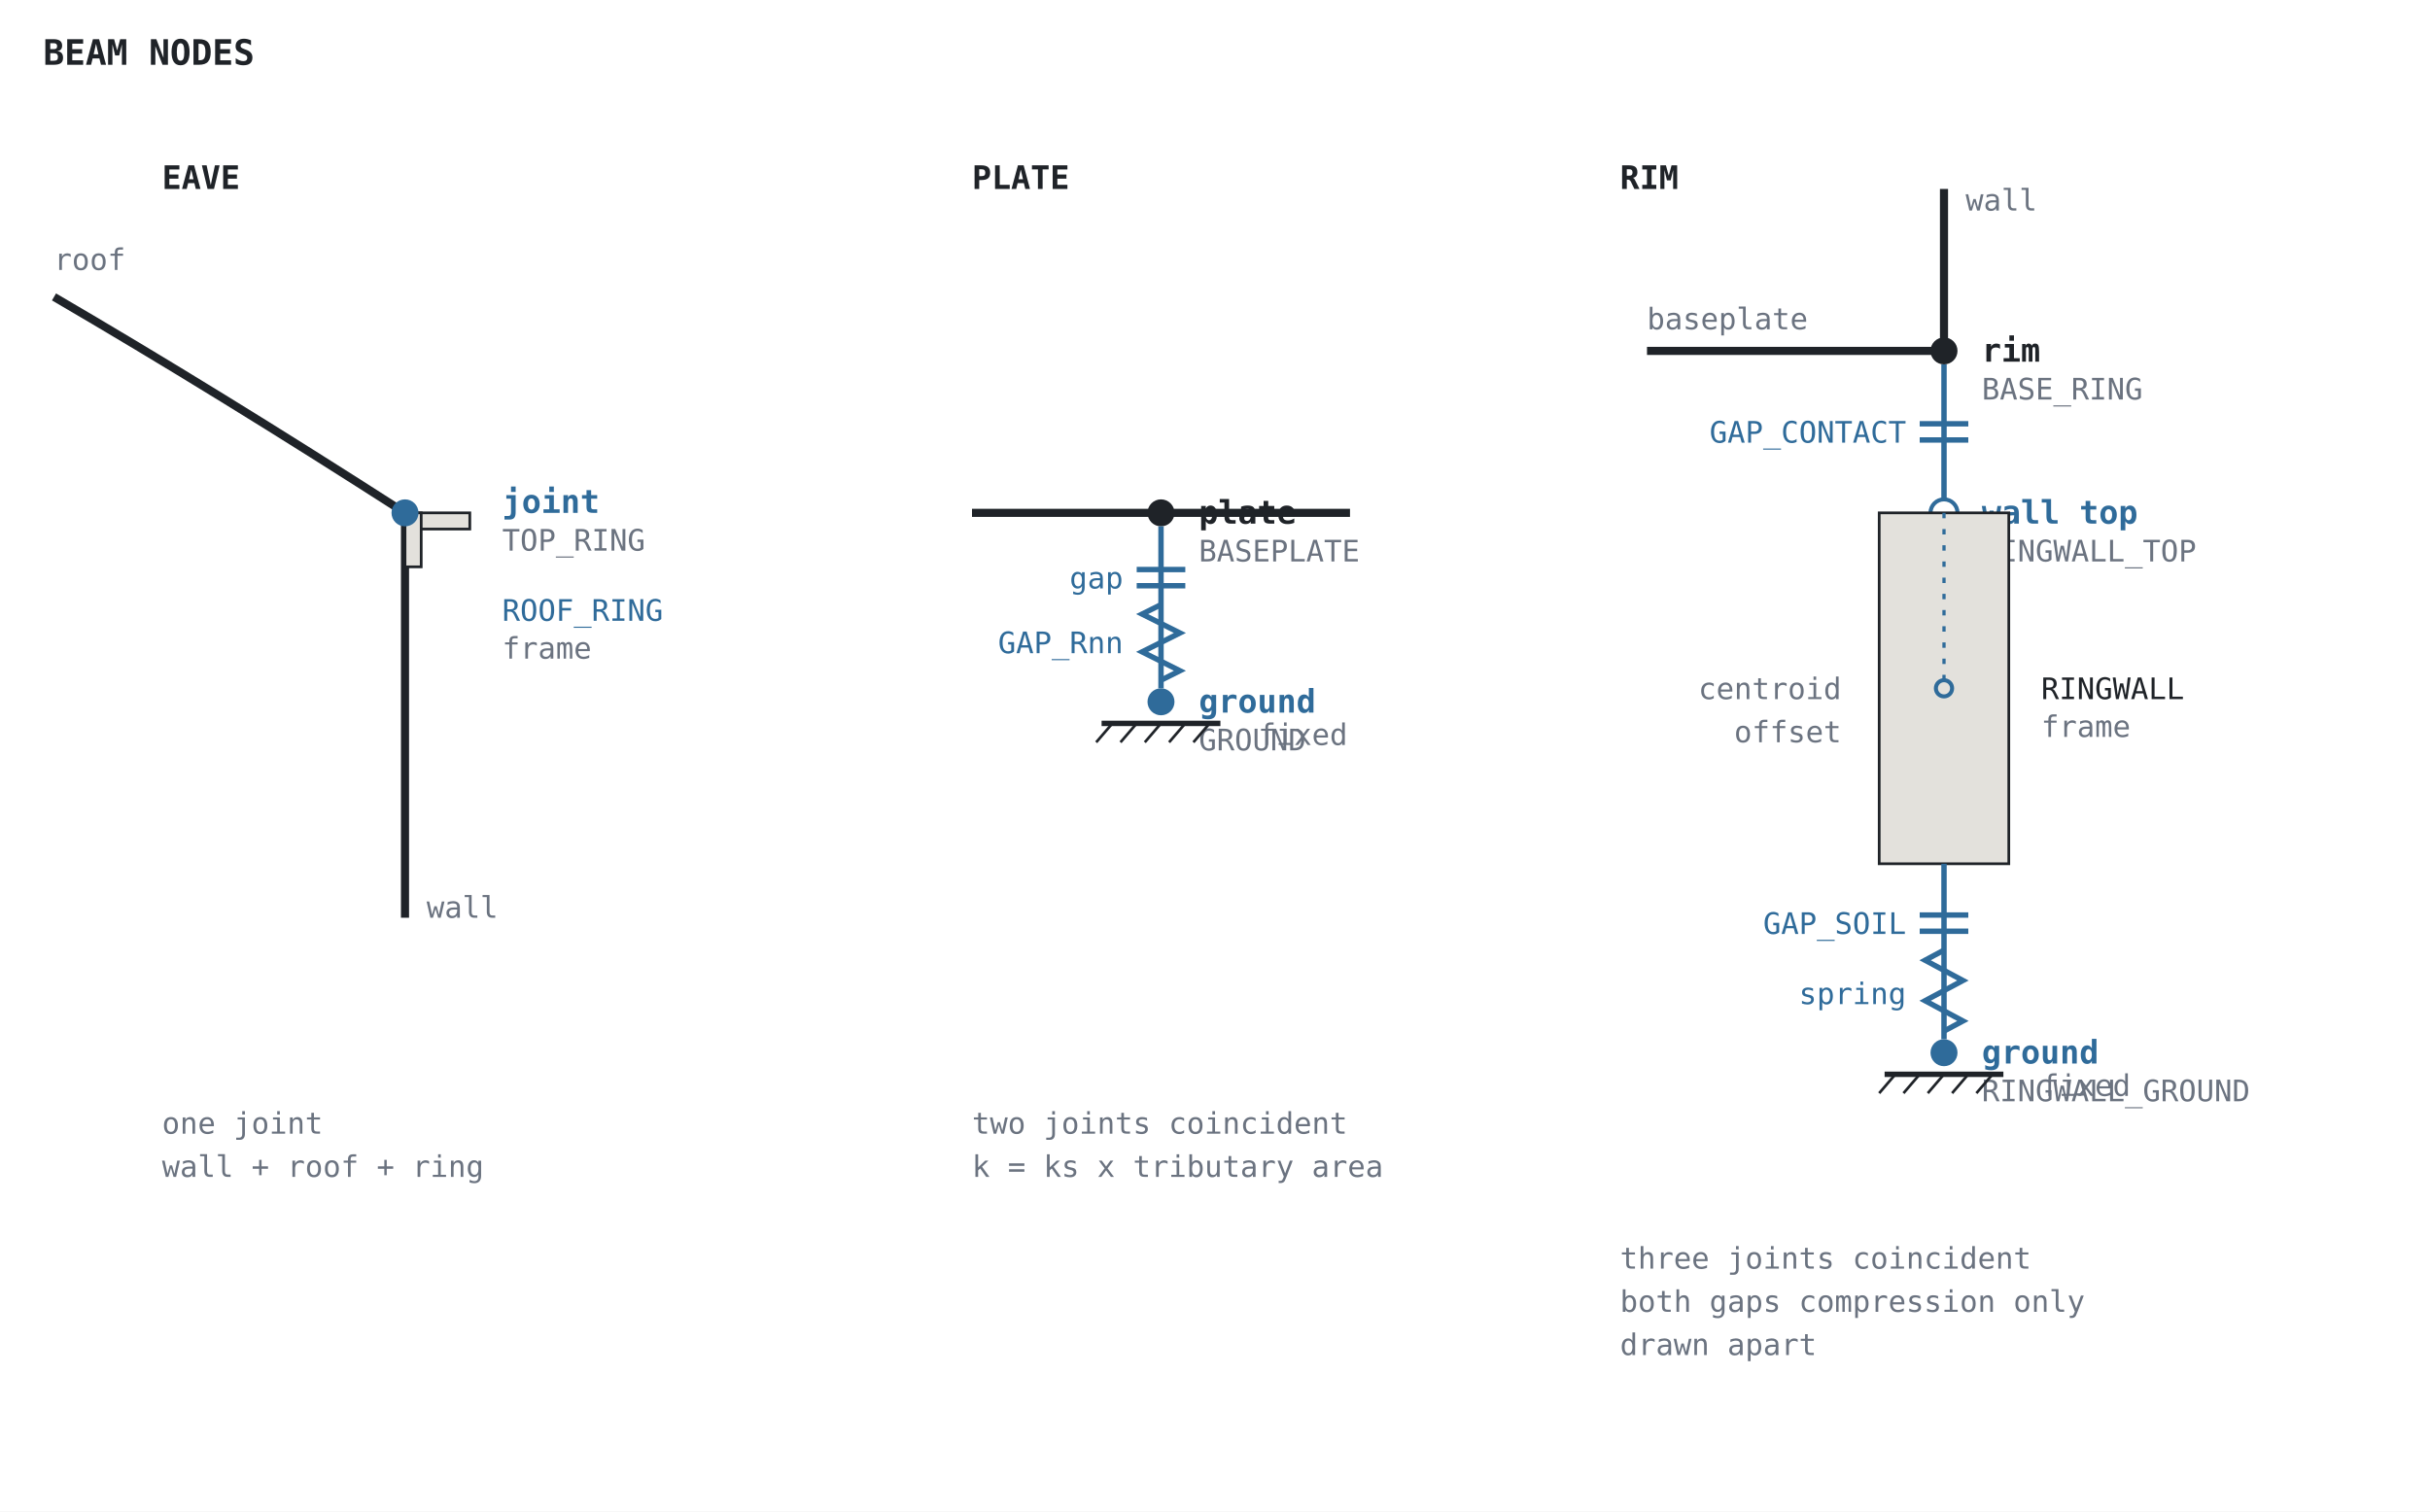
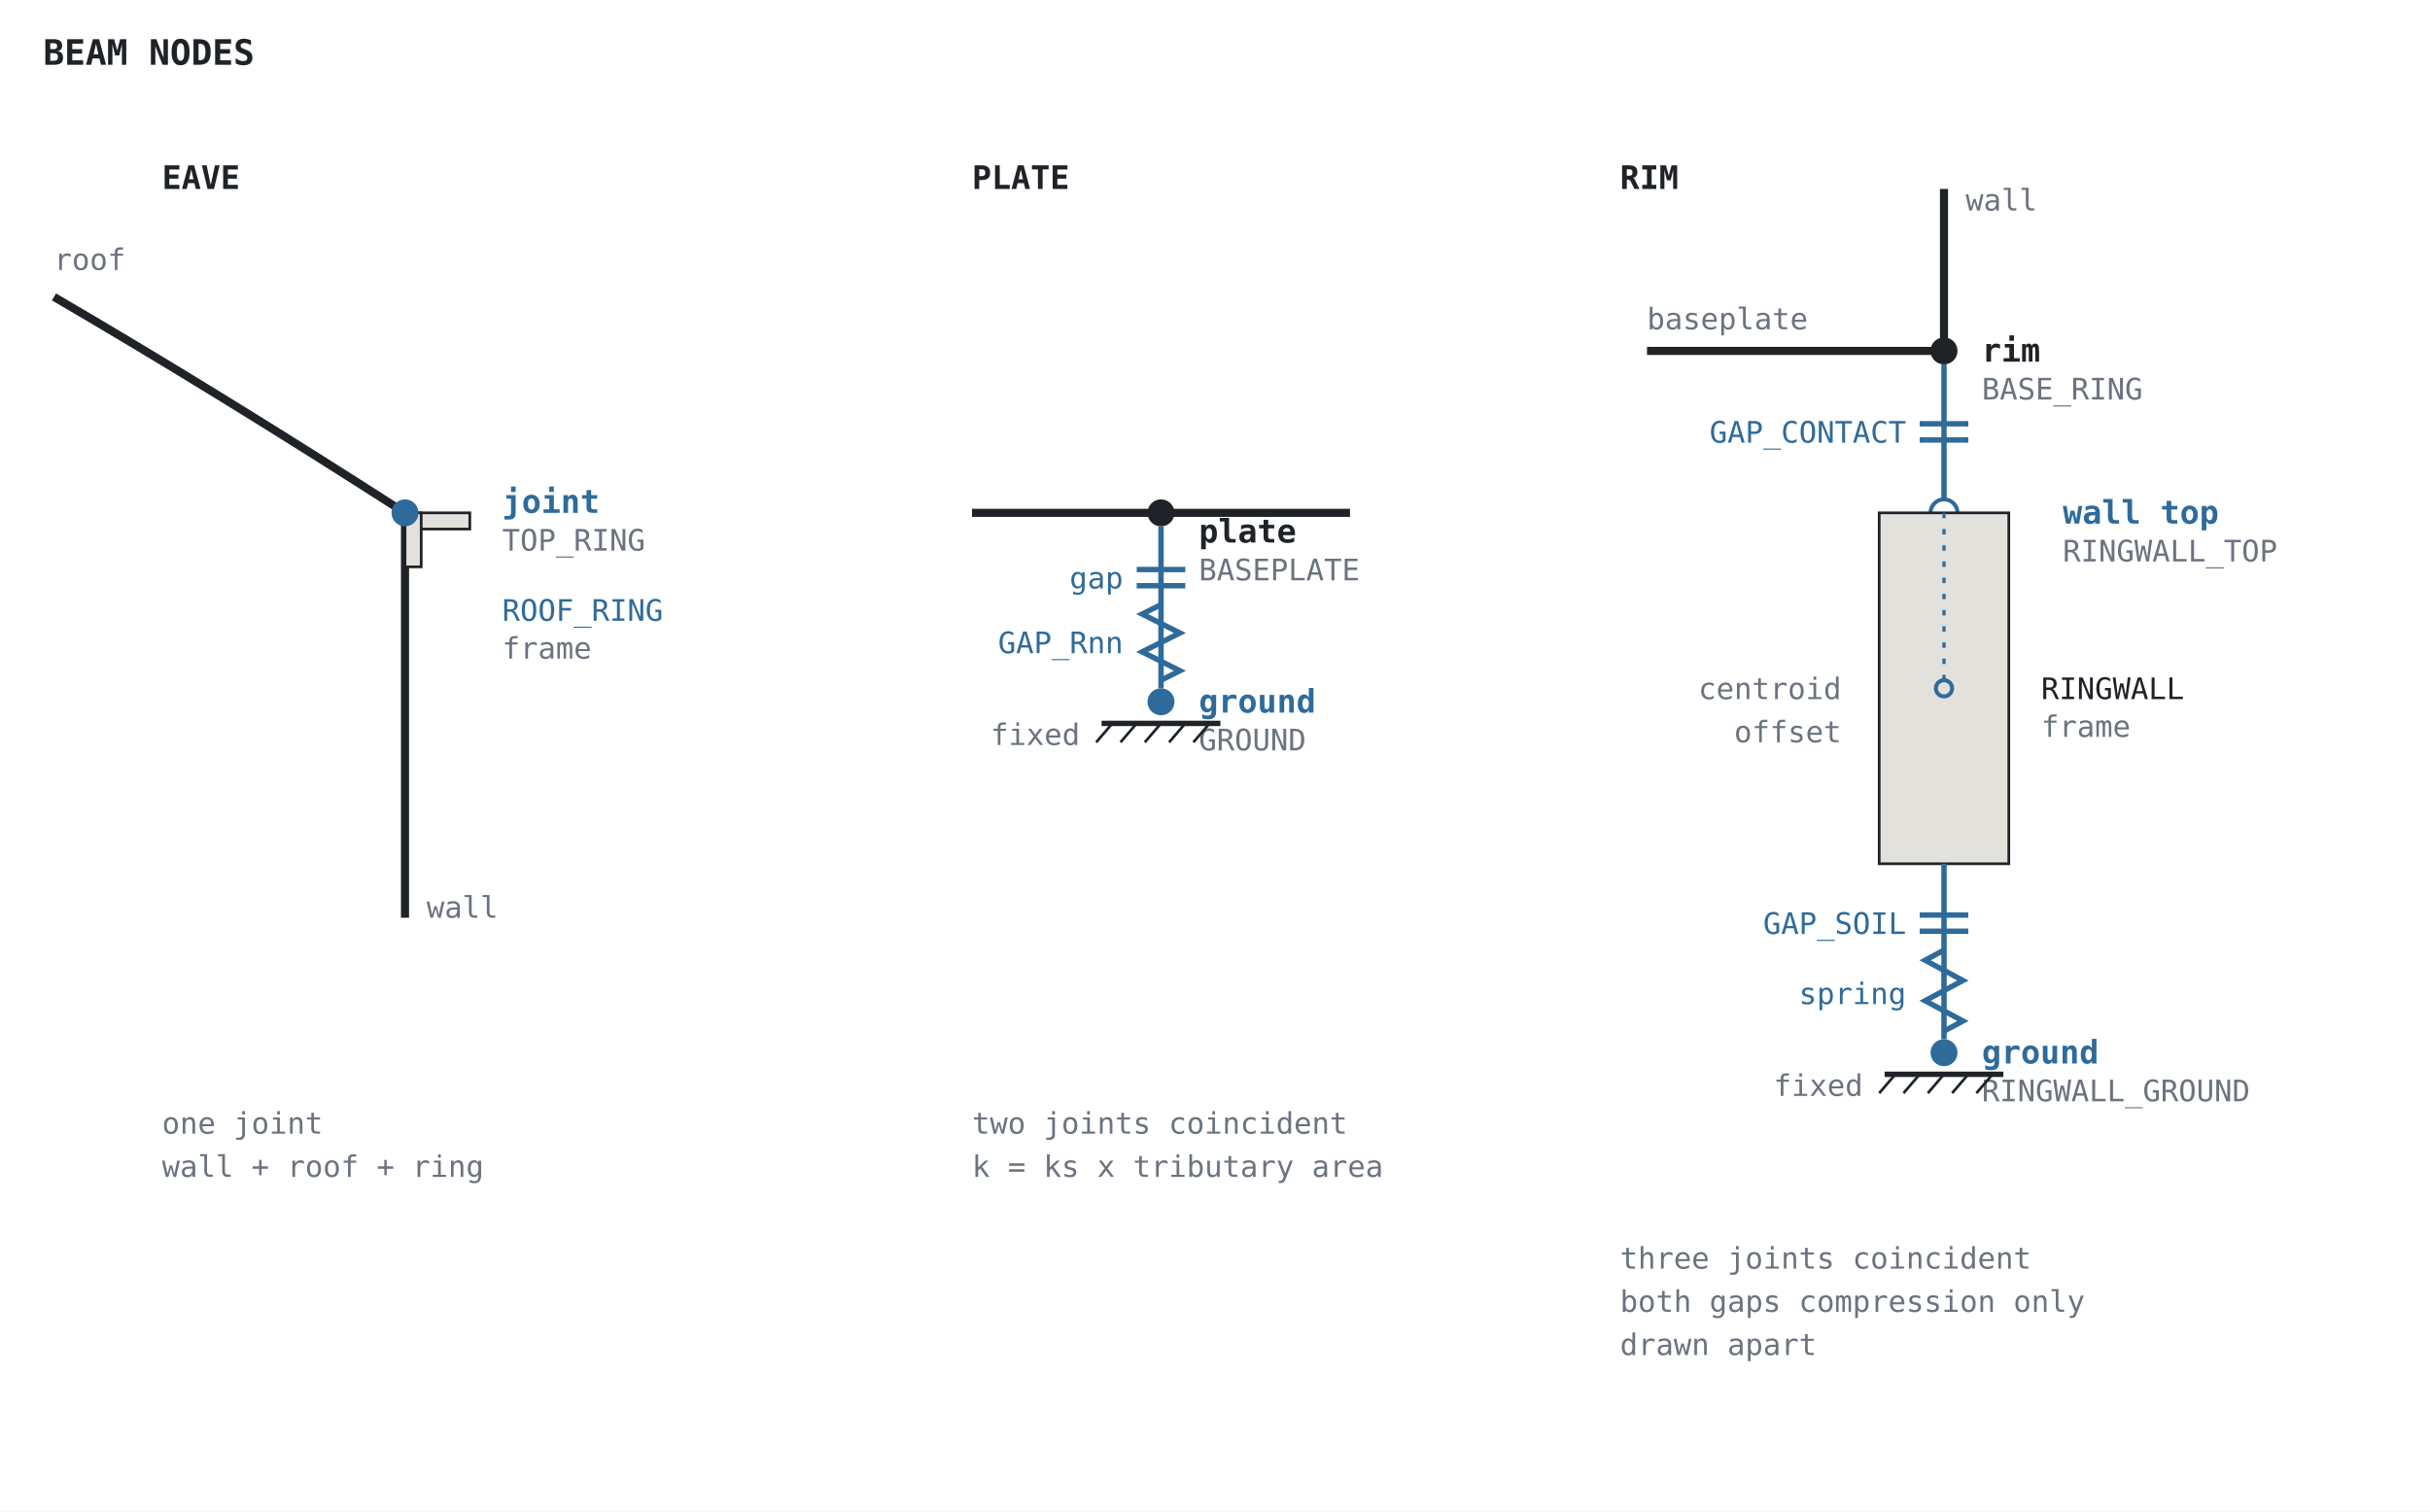
<svg xmlns="http://www.w3.org/2000/svg" viewBox="0 0 900 560" font-family="Consolas, Menlo, monospace" font-size="12" role="img" aria-label="Node connectivity in three columns: the eave where wall, roof and eave ring share one joint; a plate joint on its gap link to a fixed ground joint; the rim where the tank joint, the ring wall top joint and the ground joint are coincident, linked by the contact gap and the soil gap">
  <rect width="900" height="560" fill="#ffffff" />
  <defs>
    <marker id="ah-ink" viewBox="0 0 10 10" refX="9" refY="5" markerWidth="7" markerHeight="7" orient="auto-start-reverse">
      <path d="M0 0L10 5L0 10z" fill="#1f2328" />
    </marker>
    <marker id="ah-muted" viewBox="0 0 10 10" refX="9" refY="5" markerWidth="7" markerHeight="7" orient="auto-start-reverse">
      <path d="M0 0L10 5L0 10z" fill="#6b7380" />
    </marker>
    <marker id="ah-steel" viewBox="0 0 10 10" refX="9" refY="5" markerWidth="7" markerHeight="7" orient="auto-start-reverse">
      <path d="M0 0L10 5L0 10z" fill="#2f6b9a" />
    </marker>
    <marker id="ah-rust" viewBox="0 0 10 10" refX="9" refY="5" markerWidth="7" markerHeight="7" orient="auto-start-reverse">
      <path d="M0 0L10 5L0 10z" fill="#b4472b" />
    </marker>
    <marker id="ah-green" viewBox="0 0 10 10" refX="9" refY="5" markerWidth="7" markerHeight="7" orient="auto-start-reverse">
      <path d="M0 0L10 5L0 10z" fill="#2e7d4f" />
    </marker>
    <pattern id="hatch" width="6" height="6" patternUnits="userSpaceOnUse" patternTransform="rotate(45)">
      <line x1="0" y1="0" x2="0" y2="6" stroke="#1f2328" stroke-width=".8" stroke-opacity=".45" />
    </pattern>
  </defs>
  <text x="16" y="24" font-size="13" font-weight="bold" fill="#1f2328">BEAM NODES</text>
  <text x="60.0" y="70.0" fill="#1f2328" text-anchor="start" font-size="12" font-weight="bold">EAVE</text>
  <line x1="150.0" y1="190.0" x2="150.0" y2="340.0" stroke="#1f2328" stroke-width="3" />
  <path d="M150 190 Q 80 145 20 110" fill="none" stroke="#1f2328" stroke-width="3" />
  <text x="158.0" y="340.0" fill="#6b7380" text-anchor="start" font-size="11">wall</text>
  <text x="20.0" y="100.0" fill="#6b7380" text-anchor="start" font-size="11">roof</text>
  <path d="M150 190 l 24 0 l 0 6 l -24 0 z" fill="#e3e1dc" stroke="#1f2328" stroke-width="1" />
  <path d="M150 190 l 0 20 l 6 0 l 0 -20 z" fill="#e3e1dc" stroke="#1f2328" stroke-width="1" />
  <circle cx="150.0" cy="190.0" r="5" fill="#2f6b9a" />
  <text x="186.0" y="190.0" fill="#2f6b9a" text-anchor="start" font-size="12" font-weight="bold">joint</text>
  <text x="186.0" y="204.0" fill="#6b7380" text-anchor="start" font-size="11">TOP_RING</text>
  <text x="186.0" y="230.0" fill="#2f6b9a" text-anchor="start" font-size="11">ROOF_RING</text>
  <text x="186.0" y="244.0" fill="#6b7380" text-anchor="start" font-size="11">frame</text>
  <text x="60.0" y="420.0" fill="#6b7380" text-anchor="start" font-size="11">one joint</text>
  <text x="60.0" y="436.0" fill="#6b7380" text-anchor="start" font-size="11">wall + roof + ring</text>
  <text x="360.0" y="70.0" fill="#1f2328" text-anchor="start" font-size="12" font-weight="bold">PLATE</text>
  <line x1="360.0" y1="190.0" x2="500.0" y2="190.0" stroke="#1f2328" stroke-width="3" />
  <circle cx="430.0" cy="190.0" r="5" fill="#1f2328" />
-   <text x="444.0" y="194.0" fill="#1f2328" text-anchor="start" font-size="12" font-weight="bold">plate</text>
-   <text x="444.0" y="208.0" fill="#6b7380" text-anchor="start" font-size="11">BASEPLATE</text>
+   <text x="444.0" y="201.0" fill="#1f2328" text-anchor="start" font-size="12" font-weight="bold">plate</text>
+   <text x="444.0" y="215.0" fill="#6b7380" text-anchor="start" font-size="11">BASEPLATE</text>
  <line x1="430.0" y1="195.0" x2="430.0" y2="255.0" stroke="#2f6b9a" stroke-width="2" />
  <path d="M421 211 h18 M421 217 h18" fill="none" stroke="#2f6b9a" stroke-width="2" />
  <polyline points="430,224 423,227.5 437,234.5 423,241.5 437,248.5 430,252" fill="none" stroke="#2f6b9a" stroke-width="2" />
  <text x="416.0" y="218.0" fill="#2f6b9a" text-anchor="end" font-size="11">gap</text>
  <text x="416.0" y="242.0" fill="#2f6b9a" text-anchor="end" font-size="11">GAP_Rnn</text>
  <circle cx="430.0" cy="260.0" r="5" fill="#2f6b9a" />
  <text x="444.0" y="264.0" fill="#2f6b9a" text-anchor="start" font-size="12" font-weight="bold">ground</text>
  <text x="444.0" y="278.0" fill="#6b7380" text-anchor="start" font-size="11">GROUND</text>
  <line x1="408.0" y1="268.0" x2="452.0" y2="268.0" stroke="#1f2328" stroke-width="2" />
  <line x1="412.0" y1="268.0" x2="406.0" y2="275.0" stroke="#1f2328" stroke-width="1" />
  <line x1="421.0" y1="268.0" x2="415.0" y2="275.0" stroke="#1f2328" stroke-width="1" />
  <line x1="430.0" y1="268.0" x2="424.0" y2="275.0" stroke="#1f2328" stroke-width="1" />
  <line x1="439.0" y1="268.0" x2="433.0" y2="275.0" stroke="#1f2328" stroke-width="1" />
  <line x1="448.0" y1="268.0" x2="442.0" y2="275.0" stroke="#1f2328" stroke-width="1" />
-   <text x="466.0" y="276.0" fill="#6b7380" text-anchor="start" font-size="11">fixed</text>
+   <text x="400.0" y="276.0" fill="#6b7380" text-anchor="end" font-size="11">fixed</text>
  <text x="360.0" y="420.0" fill="#6b7380" text-anchor="start" font-size="11">two joints coincident</text>
  <text x="360.0" y="436.0" fill="#6b7380" text-anchor="start" font-size="11">k = ks x tributary area</text>
  <text x="600.0" y="70.0" fill="#1f2328" text-anchor="start" font-size="12" font-weight="bold">RIM</text>
  <line x1="720.0" y1="130.0" x2="720.0" y2="70.0" stroke="#1f2328" stroke-width="3" />
  <line x1="720.0" y1="130.0" x2="610.0" y2="130.0" stroke="#1f2328" stroke-width="3" />
  <text x="728.0" y="78.0" fill="#6b7380" text-anchor="start" font-size="11">wall</text>
  <text x="610.0" y="122.0" fill="#6b7380" text-anchor="start" font-size="11">baseplate</text>
  <circle cx="720.0" cy="130.0" r="5" fill="#1f2328" />
  <text x="734.0" y="134.0" fill="#1f2328" text-anchor="start" font-size="12" font-weight="bold">rim</text>
  <text x="734.0" y="148.0" fill="#6b7380" text-anchor="start" font-size="11">BASE_RING</text>
  <line x1="720.0" y1="135.0" x2="720.0" y2="185.0" stroke="#2f6b9a" stroke-width="2" />
  <path d="M711 157 h18 M711 163 h18" fill="none" stroke="#2f6b9a" stroke-width="2" />
  <text x="706.0" y="164.0" fill="#2f6b9a" text-anchor="end" font-size="11">GAP_CONTACT</text>
  <circle cx="720.0" cy="190.0" r="5" fill="#ffffff" stroke="#2f6b9a" stroke-width="1.5" />
-   <text x="734.0" y="194.0" fill="#2f6b9a" text-anchor="start" font-size="12" font-weight="bold">wall top</text>
-   <text x="734.0" y="208.0" fill="#6b7380" text-anchor="start" font-size="11">RINGWALL_TOP</text>
+   <text x="764.0" y="194.0" fill="#2f6b9a" text-anchor="start" font-size="12" font-weight="bold">wall top</text>
+   <text x="764.0" y="208.0" fill="#6b7380" text-anchor="start" font-size="11">RINGWALL_TOP</text>
  <rect x="696.0" y="190" width="48" height="130" fill="#e3e1dc" stroke="#1f2328" stroke-width="1" />
  <line x1="720.0" y1="190.0" x2="720.0" y2="255.0" stroke="#2f6b9a" stroke-width="1.2" stroke-dasharray="2 4" />
  <circle cx="720.0" cy="255.0" r="3" fill="none" stroke="#2f6b9a" stroke-width="1.5" />
  <text x="682.0" y="259.0" fill="#6b7380" text-anchor="end" font-size="11">centroid</text>
  <text x="682.0" y="275.0" fill="#6b7380" text-anchor="end" font-size="11">offset</text>
  <text x="756.0" y="259.0" fill="#1f2328" text-anchor="start" font-size="11">RINGWALL</text>
  <text x="756.0" y="273.0" fill="#6b7380" text-anchor="start" font-size="11">frame</text>
  <line x1="720.0" y1="320.0" x2="720.0" y2="385.0" stroke="#2f6b9a" stroke-width="2" />
  <path d="M711 339 h18 M711 345 h18" fill="none" stroke="#2f6b9a" stroke-width="2" />
  <polyline points="720,352 713,355.75 727,363.25 713,370.75 727,378.25 720,382" fill="none" stroke="#2f6b9a" stroke-width="2" />
  <text x="706.0" y="346.0" fill="#2f6b9a" text-anchor="end" font-size="11">GAP_SOIL</text>
  <text x="706.0" y="372.0" fill="#2f6b9a" text-anchor="end" font-size="11">spring</text>
  <circle cx="720.0" cy="390.0" r="5" fill="#2f6b9a" />
  <text x="734.0" y="394.0" fill="#2f6b9a" text-anchor="start" font-size="12" font-weight="bold">ground</text>
  <text x="734.0" y="408.0" fill="#6b7380" text-anchor="start" font-size="11">RINGWALL_GROUND</text>
  <line x1="698.0" y1="398.0" x2="742.0" y2="398.0" stroke="#1f2328" stroke-width="2" />
  <line x1="702.0" y1="398.0" x2="696.0" y2="405.0" stroke="#1f2328" stroke-width="1" />
  <line x1="711.0" y1="398.0" x2="705.0" y2="405.0" stroke="#1f2328" stroke-width="1" />
  <line x1="720.0" y1="398.0" x2="714.0" y2="405.0" stroke="#1f2328" stroke-width="1" />
  <line x1="729.0" y1="398.0" x2="723.0" y2="405.0" stroke="#1f2328" stroke-width="1" />
  <line x1="738.0" y1="398.0" x2="732.0" y2="405.0" stroke="#1f2328" stroke-width="1" />
-   <text x="756.0" y="406.0" fill="#6b7380" text-anchor="start" font-size="11">fixed</text>
+   <text x="690.0" y="406.0" fill="#6b7380" text-anchor="end" font-size="11">fixed</text>
  <text x="600.0" y="470.0" fill="#6b7380" text-anchor="start" font-size="11">three joints coincident</text>
  <text x="600.0" y="486.0" fill="#6b7380" text-anchor="start" font-size="11">both gaps compression only</text>
  <text x="600.0" y="502.0" fill="#6b7380" text-anchor="start" font-size="11">drawn apart</text>
</svg>
